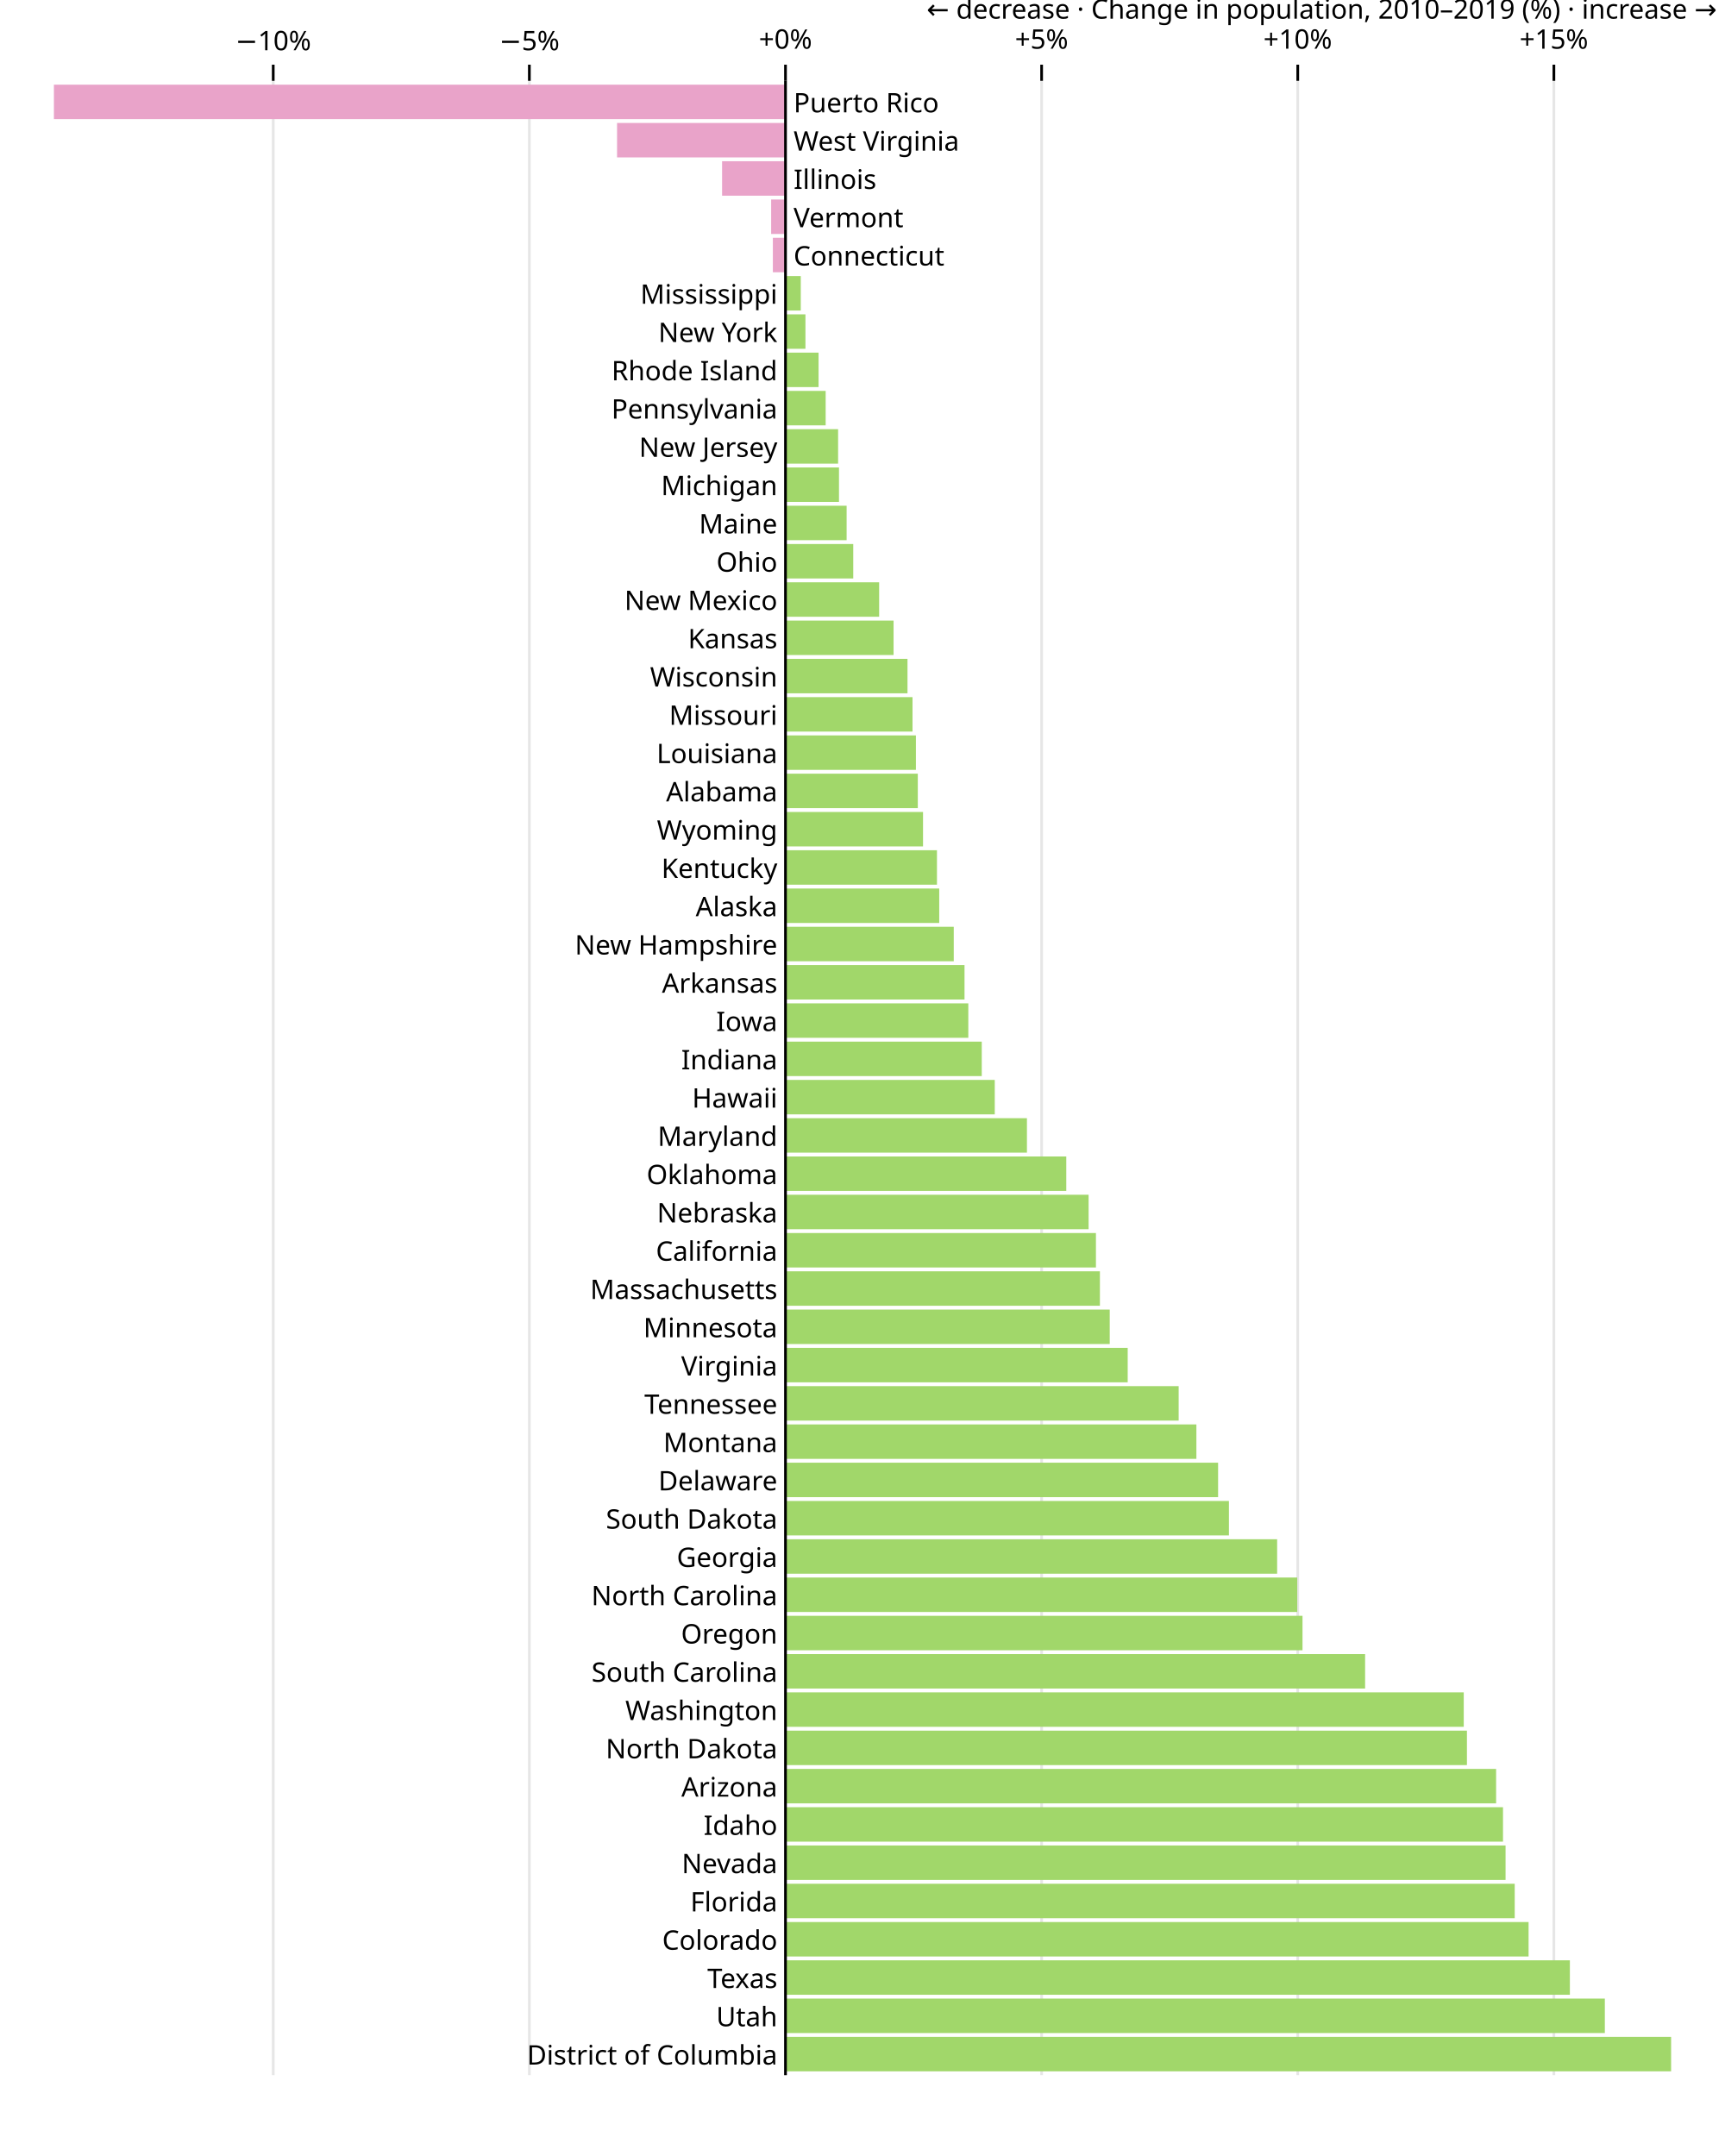
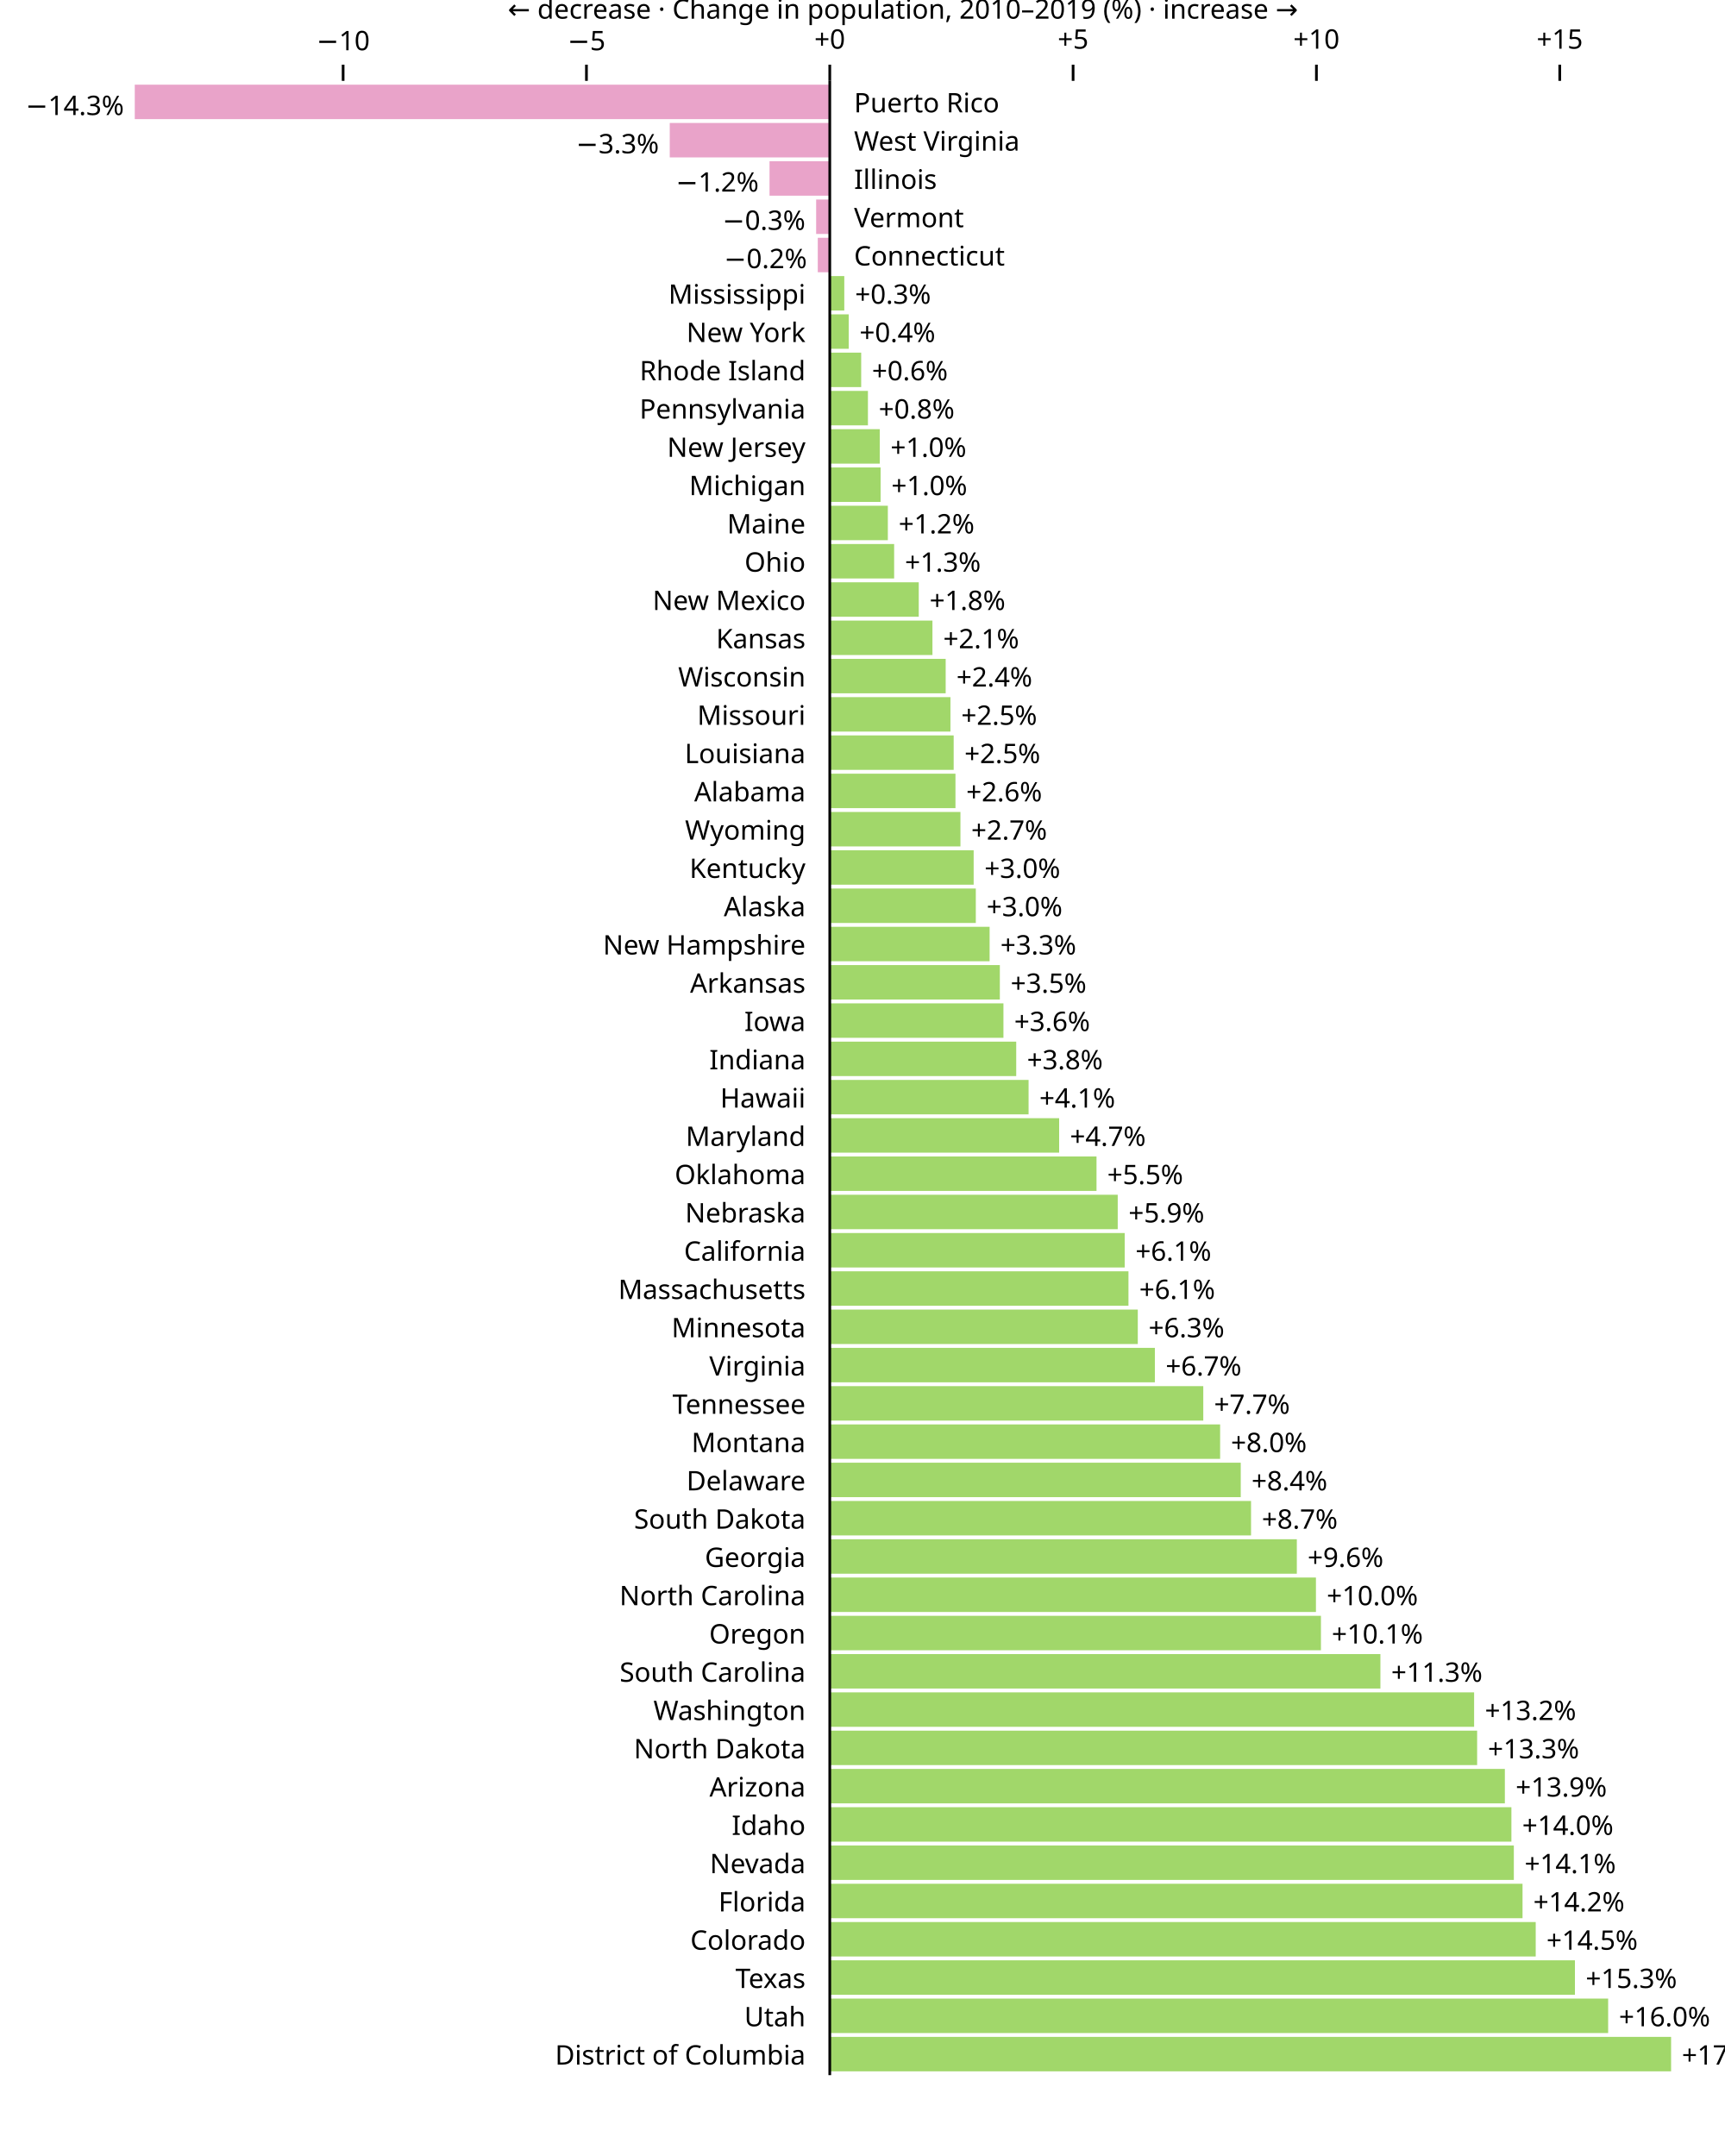
<svg xmlns="http://www.w3.org/2000/svg" width="640" height="800" viewBox="0 0 640 800">
-   <line x1="101.371" y1="30" x2="101.371" y2="770" stroke="currentColor" stroke-opacity="0.1" stroke-width="1" />
-   <line x1="196.4" y1="30" x2="196.4" y2="770" stroke="currentColor" stroke-opacity="0.1" stroke-width="1" />
-   <line x1="291.429" y1="30" x2="291.429" y2="770" stroke="currentColor" stroke-opacity="0.1" stroke-width="1" />
-   <line x1="386.457" y1="30" x2="386.457" y2="770" stroke="currentColor" stroke-opacity="0.1" stroke-width="1" />
-   <line x1="481.486" y1="30" x2="481.486" y2="770" stroke="currentColor" stroke-opacity="0.1" stroke-width="1" />
-   <line x1="576.514" y1="30" x2="576.514" y2="770" stroke="currentColor" stroke-opacity="0.1" stroke-width="1" />
-   <line x1="101.371" y1="30" x2="101.371" y2="24" stroke="currentColor" stroke-width="1" />
-   <line x1="196.4" y1="30" x2="196.4" y2="24" stroke="currentColor" stroke-width="1" />
-   <line x1="291.429" y1="30" x2="291.429" y2="24" stroke="currentColor" stroke-width="1" />
-   <line x1="386.457" y1="30" x2="386.457" y2="24" stroke="currentColor" stroke-width="1" />
-   <line x1="481.486" y1="30" x2="481.486" y2="24" stroke="currentColor" stroke-width="1" />
-   <line x1="576.514" y1="30" x2="576.514" y2="24" stroke="currentColor" stroke-width="1" />
-   <text x="101.371" y="21" font-family="system-ui, sans-serif" font-size="10" text-anchor="middle" dominant-baseline="text-after-edge" fill="currentColor">−10%</text>
-   <text x="196.4" y="21" font-family="system-ui, sans-serif" font-size="10" text-anchor="middle" dominant-baseline="text-after-edge" fill="currentColor">−5%</text>
-   <text x="291.429" y="21" font-family="system-ui, sans-serif" font-size="10" text-anchor="middle" dominant-baseline="text-after-edge" fill="currentColor">+0%</text>
-   <text x="386.457" y="21" font-family="system-ui, sans-serif" font-size="10" text-anchor="middle" dominant-baseline="text-after-edge" fill="currentColor">+5%</text>
-   <text x="481.486" y="21" font-family="system-ui, sans-serif" font-size="10" text-anchor="middle" dominant-baseline="text-after-edge" fill="currentColor">+10%</text>
-   <text x="576.514" y="21" font-family="system-ui, sans-serif" font-size="10" text-anchor="middle" dominant-baseline="text-after-edge" fill="currentColor">+15%</text>
-   <text x="637" y="0" font-family="system-ui, sans-serif" font-size="10" text-anchor="end" dominant-baseline="text-before-edge" fill="currentColor">← decrease · Change in population, 2010–2019 (%) · increase →</text>
-   <rect x="291.429" y="457.524" width="115.179" height="12.783" fill="#a1d76a" />
-   <rect x="291.429" y="727.39" width="291.018" height="12.783" fill="#a1d76a" />
-   <rect x="291.429" y="698.983" width="270.553" height="12.783" fill="#a1d76a" />
-   <rect x="291.429" y="116.641" width="7.401" height="12.783" fill="#a1d76a" />
-   <rect x="291.429" y="145.048" width="14.904" height="12.783" fill="#a1d76a" />
-   <rect x="267.904" y="59.827" width="23.524" height="12.783" fill="#e9a3c9" />
-   <rect x="291.429" y="201.862" width="25.139" height="12.783" fill="#a1d76a" />
-   <rect x="291.429" y="571.152" width="182.407" height="12.783" fill="#a1d76a" />
-   <rect x="291.429" y="585.355" width="189.868" height="12.783" fill="#a1d76a" />
-   <rect x="291.429" y="173.455" width="19.848" height="12.783" fill="#a1d76a" />
-   <rect x="291.429" y="159.251" width="19.52" height="12.783" fill="#a1d76a" />
-   <rect x="291.429" y="500.134" width="126.965" height="12.783" fill="#a1d76a" />
-   <rect x="291.429" y="627.965" width="251.643" height="12.783" fill="#a1d76a" />
-   <rect x="291.429" y="656.372" width="263.647" height="12.783" fill="#a1d76a" />
-   <rect x="291.429" y="471.727" width="116.652" height="12.783" fill="#a1d76a" />
-   <rect x="291.429" y="514.338" width="145.871" height="12.783" fill="#a1d76a" />
-   <rect x="291.429" y="386.507" width="72.818" height="12.783" fill="#a1d76a" />
-   <rect x="291.429" y="258.676" width="47.126" height="12.783" fill="#a1d76a" />
-   <rect x="291.429" y="414.914" width="89.581" height="12.783" fill="#a1d76a" />
-   <rect x="291.429" y="244.472" width="45.266" height="12.783" fill="#a1d76a" />
-   <rect x="291.429" y="713.186" width="275.699" height="12.783" fill="#a1d76a" />
-   <rect x="291.429" y="485.931" width="120.295" height="12.783" fill="#a1d76a" />
-   <rect x="291.429" y="613.762" width="215.046" height="12.783" fill="#a1d76a" />
-   <rect x="291.429" y="287.083" width="49.087" height="12.783" fill="#a1d76a" />
-   <rect x="291.429" y="272.879" width="48.39" height="12.783" fill="#a1d76a" />
-   <rect x="291.429" y="315.489" width="56.196" height="12.783" fill="#a1d76a" />
-   <rect x="291.429" y="599.559" width="191.821" height="12.783" fill="#a1d76a" />
-   <rect x="291.429" y="429.117" width="104.175" height="12.783" fill="#a1d76a" />
-   <rect x="286.744" y="88.234" width="4.685" height="12.783" fill="#e9a3c9" />
-   <rect x="291.429" y="741.593" width="303.99" height="12.783" fill="#a1d76a" />
-   <rect x="20" y="31.42" width="271.429" height="12.783" fill="#e9a3c9" />
-   <rect x="291.429" y="372.303" width="67.826" height="12.783" fill="#a1d76a" />
-   <rect x="291.429" y="684.779" width="267.155" height="12.783" fill="#a1d76a" />
-   <rect x="291.429" y="358.1" width="66.422" height="12.783" fill="#a1d76a" />
-   <rect x="291.429" y="102.438" width="5.67" height="12.783" fill="#a1d76a" />
-   <rect x="291.429" y="230.269" width="40.099" height="12.783" fill="#a1d76a" />
-   <rect x="291.429" y="216.065" width="34.75" height="12.783" fill="#a1d76a" />
-   <rect x="291.429" y="443.321" width="112.459" height="12.783" fill="#a1d76a" />
-   <rect x="228.935" y="45.624" width="62.493" height="12.783" fill="#e9a3c9" />
-   <rect x="291.429" y="670.576" width="266.206" height="12.783" fill="#a1d76a" />
-   <rect x="291.429" y="400.71" width="77.642" height="12.783" fill="#a1d76a" />
-   <rect x="291.429" y="343.896" width="62.427" height="12.783" fill="#a1d76a" />
-   <rect x="291.429" y="187.658" width="22.679" height="12.783" fill="#a1d76a" />
-   <rect x="291.429" y="528.541" width="152.449" height="12.783" fill="#a1d76a" />
-   <rect x="291.429" y="130.845" width="12.268" height="12.783" fill="#a1d76a" />
-   <rect x="291.429" y="542.745" width="160.502" height="12.783" fill="#a1d76a" />
-   <rect x="291.429" y="556.948" width="164.522" height="12.783" fill="#a1d76a" />
-   <rect x="291.429" y="642.169" width="252.823" height="12.783" fill="#a1d76a" />
-   <rect x="291.429" y="329.693" width="57.036" height="12.783" fill="#a1d76a" />
-   <rect x="291.429" y="755.797" width="328.571" height="12.783" fill="#a1d76a" />
-   <rect x="286.107" y="74.031" width="5.321" height="12.783" fill="#e9a3c9" />
-   <rect x="291.429" y="301.286" width="51.029" height="12.783" fill="#a1d76a" />
-   <text x="288.429" y="463.916" font-family="system-ui, sans-serif" font-size="10" text-anchor="end" dominant-baseline="central" fill="currentColor">California</text>
-   <text x="288.429" y="733.781" font-family="system-ui, sans-serif" font-size="10" text-anchor="end" dominant-baseline="central" fill="currentColor">Texas</text>
-   <text x="288.429" y="705.374" font-family="system-ui, sans-serif" font-size="10" text-anchor="end" dominant-baseline="central" fill="currentColor">Florida</text>
-   <text x="288.429" y="123.033" font-family="system-ui, sans-serif" font-size="10" text-anchor="end" dominant-baseline="central" fill="currentColor">New York</text>
-   <text x="288.429" y="151.44" font-family="system-ui, sans-serif" font-size="10" text-anchor="end" dominant-baseline="central" fill="currentColor">Pennsylvania</text>
-   <text x="294.429" y="66.219" font-family="system-ui, sans-serif" font-size="10" text-anchor="start" dominant-baseline="central" fill="currentColor">Illinois</text>
-   <text x="288.429" y="208.253" font-family="system-ui, sans-serif" font-size="10" text-anchor="end" dominant-baseline="central" fill="currentColor">Ohio</text>
-   <text x="288.429" y="577.543" font-family="system-ui, sans-serif" font-size="10" text-anchor="end" dominant-baseline="central" fill="currentColor">Georgia</text>
-   <text x="288.429" y="591.747" font-family="system-ui, sans-serif" font-size="10" text-anchor="end" dominant-baseline="central" fill="currentColor">North Carolina</text>
-   <text x="288.429" y="179.846" font-family="system-ui, sans-serif" font-size="10" text-anchor="end" dominant-baseline="central" fill="currentColor">Michigan</text>
-   <text x="288.429" y="165.643" font-family="system-ui, sans-serif" font-size="10" text-anchor="end" dominant-baseline="central" fill="currentColor">New Jersey</text>
-   <text x="288.429" y="506.526" font-family="system-ui, sans-serif" font-size="10" text-anchor="end" dominant-baseline="central" fill="currentColor">Virginia</text>
-   <text x="288.429" y="634.357" font-family="system-ui, sans-serif" font-size="10" text-anchor="end" dominant-baseline="central" fill="currentColor">Washington</text>
-   <text x="288.429" y="662.764" font-family="system-ui, sans-serif" font-size="10" text-anchor="end" dominant-baseline="central" fill="currentColor">Arizona</text>
-   <text x="288.429" y="478.119" font-family="system-ui, sans-serif" font-size="10" text-anchor="end" dominant-baseline="central" fill="currentColor">Massachusetts</text>
-   <text x="288.429" y="520.729" font-family="system-ui, sans-serif" font-size="10" text-anchor="end" dominant-baseline="central" fill="currentColor">Tennessee</text>
-   <text x="288.429" y="392.898" font-family="system-ui, sans-serif" font-size="10" text-anchor="end" dominant-baseline="central" fill="currentColor">Indiana</text>
-   <text x="288.429" y="265.067" font-family="system-ui, sans-serif" font-size="10" text-anchor="end" dominant-baseline="central" fill="currentColor">Missouri</text>
-   <text x="288.429" y="421.305" font-family="system-ui, sans-serif" font-size="10" text-anchor="end" dominant-baseline="central" fill="currentColor">Maryland</text>
-   <text x="288.429" y="250.864" font-family="system-ui, sans-serif" font-size="10" text-anchor="end" dominant-baseline="central" fill="currentColor">Wisconsin</text>
-   <text x="288.429" y="719.578" font-family="system-ui, sans-serif" font-size="10" text-anchor="end" dominant-baseline="central" fill="currentColor">Colorado</text>
-   <text x="288.429" y="492.322" font-family="system-ui, sans-serif" font-size="10" text-anchor="end" dominant-baseline="central" fill="currentColor">Minnesota</text>
-   <text x="288.429" y="620.154" font-family="system-ui, sans-serif" font-size="10" text-anchor="end" dominant-baseline="central" fill="currentColor">South Carolina</text>
-   <text x="288.429" y="293.474" font-family="system-ui, sans-serif" font-size="10" text-anchor="end" dominant-baseline="central" fill="currentColor">Alabama</text>
-   <text x="288.429" y="279.271" font-family="system-ui, sans-serif" font-size="10" text-anchor="end" dominant-baseline="central" fill="currentColor">Louisiana</text>
-   <text x="288.429" y="321.881" font-family="system-ui, sans-serif" font-size="10" text-anchor="end" dominant-baseline="central" fill="currentColor">Kentucky</text>
-   <text x="288.429" y="605.95" font-family="system-ui, sans-serif" font-size="10" text-anchor="end" dominant-baseline="central" fill="currentColor">Oregon</text>
-   <text x="288.429" y="435.509" font-family="system-ui, sans-serif" font-size="10" text-anchor="end" dominant-baseline="central" fill="currentColor">Oklahoma</text>
-   <text x="294.429" y="94.626" font-family="system-ui, sans-serif" font-size="10" text-anchor="start" dominant-baseline="central" fill="currentColor">Connecticut</text>
-   <text x="288.429" y="747.985" font-family="system-ui, sans-serif" font-size="10" text-anchor="end" dominant-baseline="central" fill="currentColor">Utah</text>
-   <text x="294.429" y="37.812" font-family="system-ui, sans-serif" font-size="10" text-anchor="start" dominant-baseline="central" fill="currentColor">Puerto Rico</text>
-   <text x="288.429" y="378.695" font-family="system-ui, sans-serif" font-size="10" text-anchor="end" dominant-baseline="central" fill="currentColor">Iowa</text>
-   <text x="288.429" y="691.171" font-family="system-ui, sans-serif" font-size="10" text-anchor="end" dominant-baseline="central" fill="currentColor">Nevada</text>
-   <text x="288.429" y="364.491" font-family="system-ui, sans-serif" font-size="10" text-anchor="end" dominant-baseline="central" fill="currentColor">Arkansas</text>
-   <text x="288.429" y="108.829" font-family="system-ui, sans-serif" font-size="10" text-anchor="end" dominant-baseline="central" fill="currentColor">Mississippi</text>
-   <text x="288.429" y="236.66" font-family="system-ui, sans-serif" font-size="10" text-anchor="end" dominant-baseline="central" fill="currentColor">Kansas</text>
-   <text x="288.429" y="222.457" font-family="system-ui, sans-serif" font-size="10" text-anchor="end" dominant-baseline="central" fill="currentColor">New Mexico</text>
-   <text x="288.429" y="449.712" font-family="system-ui, sans-serif" font-size="10" text-anchor="end" dominant-baseline="central" fill="currentColor">Nebraska</text>
-   <text x="294.429" y="52.015" font-family="system-ui, sans-serif" font-size="10" text-anchor="start" dominant-baseline="central" fill="currentColor">West Virginia</text>
-   <text x="288.429" y="676.967" font-family="system-ui, sans-serif" font-size="10" text-anchor="end" dominant-baseline="central" fill="currentColor">Idaho</text>
-   <text x="288.429" y="407.102" font-family="system-ui, sans-serif" font-size="10" text-anchor="end" dominant-baseline="central" fill="currentColor">Hawaii</text>
-   <text x="288.429" y="350.288" font-family="system-ui, sans-serif" font-size="10" text-anchor="end" dominant-baseline="central" fill="currentColor">New Hampshire</text>
-   <text x="288.429" y="194.05" font-family="system-ui, sans-serif" font-size="10" text-anchor="end" dominant-baseline="central" fill="currentColor">Maine</text>
-   <text x="288.429" y="534.933" font-family="system-ui, sans-serif" font-size="10" text-anchor="end" dominant-baseline="central" fill="currentColor">Montana</text>
-   <text x="288.429" y="137.236" font-family="system-ui, sans-serif" font-size="10" text-anchor="end" dominant-baseline="central" fill="currentColor">Rhode Island</text>
-   <text x="288.429" y="549.136" font-family="system-ui, sans-serif" font-size="10" text-anchor="end" dominant-baseline="central" fill="currentColor">Delaware</text>
-   <text x="288.429" y="563.34" font-family="system-ui, sans-serif" font-size="10" text-anchor="end" dominant-baseline="central" fill="currentColor">South Dakota</text>
-   <text x="288.429" y="648.56" font-family="system-ui, sans-serif" font-size="10" text-anchor="end" dominant-baseline="central" fill="currentColor">North Dakota</text>
-   <text x="288.429" y="336.084" font-family="system-ui, sans-serif" font-size="10" text-anchor="end" dominant-baseline="central" fill="currentColor">Alaska</text>
-   <text x="288.429" y="762.188" font-family="system-ui, sans-serif" font-size="10" text-anchor="end" dominant-baseline="central" fill="currentColor">District of Columbia</text>
-   <text x="294.429" y="80.422" font-family="system-ui, sans-serif" font-size="10" text-anchor="start" dominant-baseline="central" fill="currentColor">Vermont</text>
-   <text x="288.429" y="307.678" font-family="system-ui, sans-serif" font-size="10" text-anchor="end" dominant-baseline="central" fill="currentColor">Wyoming</text>
-   <line x1="291.429" y1="30" x2="291.429" y2="770" stroke="#000" stroke-width="1" />
+   <line x1="127.303" y1="30" x2="127.303" y2="24" stroke="currentColor" stroke-width="1" />
+   <line x1="217.58" y1="30" x2="217.58" y2="24" stroke="currentColor" stroke-width="1" />
+   <line x1="307.857" y1="30" x2="307.857" y2="24" stroke="currentColor" stroke-width="1" />
+   <line x1="398.134" y1="30" x2="398.134" y2="24" stroke="currentColor" stroke-width="1" />
+   <line x1="488.412" y1="30" x2="488.412" y2="24" stroke="currentColor" stroke-width="1" />
+   <line x1="578.689" y1="30" x2="578.689" y2="24" stroke="currentColor" stroke-width="1" />
+   <text x="127.303" y="21" font-family="system-ui, sans-serif" font-size="10" text-anchor="middle" dominant-baseline="text-after-edge" fill="currentColor">−10</text>
+   <text x="217.58" y="21" font-family="system-ui, sans-serif" font-size="10" text-anchor="middle" dominant-baseline="text-after-edge" fill="currentColor">−5</text>
+   <text x="307.857" y="21" font-family="system-ui, sans-serif" font-size="10" text-anchor="middle" dominant-baseline="text-after-edge" fill="currentColor">+0</text>
+   <text x="398.134" y="21" font-family="system-ui, sans-serif" font-size="10" text-anchor="middle" dominant-baseline="text-after-edge" fill="currentColor">+5</text>
+   <text x="488.412" y="21" font-family="system-ui, sans-serif" font-size="10" text-anchor="middle" dominant-baseline="text-after-edge" fill="currentColor">+10</text>
+   <text x="578.689" y="21" font-family="system-ui, sans-serif" font-size="10" text-anchor="middle" dominant-baseline="text-after-edge" fill="currentColor">+15</text>
+   <text x="335" y="0" font-family="system-ui, sans-serif" font-size="10" text-anchor="middle" dominant-baseline="text-before-edge" fill="currentColor">← decrease · Change in population, 2010–2019 (%) · increase →</text>
+   <rect x="307.857" y="457.524" width="109.42" height="12.783" fill="#a1d76a" />
+   <rect x="307.857" y="727.39" width="276.467" height="12.783" fill="#a1d76a" />
+   <rect x="307.857" y="698.983" width="257.025" height="12.783" fill="#a1d76a" />
+   <rect x="307.857" y="116.641" width="7.031" height="12.783" fill="#a1d76a" />
+   <rect x="307.857" y="145.048" width="14.159" height="12.783" fill="#a1d76a" />
+   <rect x="285.509" y="59.827" width="22.348" height="12.783" fill="#e9a3c9" />
+   <rect x="307.857" y="201.862" width="23.882" height="12.783" fill="#a1d76a" />
+   <rect x="307.857" y="571.152" width="173.287" height="12.783" fill="#a1d76a" />
+   <rect x="307.857" y="585.355" width="180.375" height="12.783" fill="#a1d76a" />
+   <rect x="307.857" y="173.455" width="18.856" height="12.783" fill="#a1d76a" />
+   <rect x="307.857" y="159.251" width="18.544" height="12.783" fill="#a1d76a" />
+   <rect x="307.857" y="500.134" width="120.616" height="12.783" fill="#a1d76a" />
+   <rect x="307.857" y="627.965" width="239.06" height="12.783" fill="#a1d76a" />
+   <rect x="307.857" y="656.372" width="250.465" height="12.783" fill="#a1d76a" />
+   <rect x="307.857" y="471.727" width="110.819" height="12.783" fill="#a1d76a" />
+   <rect x="307.857" y="514.338" width="138.577" height="12.783" fill="#a1d76a" />
+   <rect x="307.857" y="386.507" width="69.177" height="12.783" fill="#a1d76a" />
+   <rect x="307.857" y="258.676" width="44.77" height="12.783" fill="#a1d76a" />
+   <rect x="307.857" y="414.914" width="85.102" height="12.783" fill="#a1d76a" />
+   <rect x="307.857" y="244.472" width="43.003" height="12.783" fill="#a1d76a" />
+   <rect x="307.857" y="713.186" width="261.914" height="12.783" fill="#a1d76a" />
+   <rect x="307.857" y="485.931" width="114.28" height="12.783" fill="#a1d76a" />
+   <rect x="307.857" y="613.762" width="204.293" height="12.783" fill="#a1d76a" />
+   <rect x="307.857" y="287.083" width="46.633" height="12.783" fill="#a1d76a" />
+   <rect x="307.857" y="272.879" width="45.97" height="12.783" fill="#a1d76a" />
+   <rect x="307.857" y="315.489" width="53.386" height="12.783" fill="#a1d76a" />
+   <rect x="307.857" y="599.559" width="182.23" height="12.783" fill="#a1d76a" />
+   <rect x="307.857" y="429.117" width="98.966" height="12.783" fill="#a1d76a" />
+   <rect x="303.407" y="88.234" width="4.451" height="12.783" fill="#e9a3c9" />
+   <rect x="307.857" y="741.593" width="288.79" height="12.783" fill="#a1d76a" />
+   <rect x="50" y="31.42" width="257.857" height="12.783" fill="#e9a3c9" />
+   <rect x="307.857" y="372.303" width="64.434" height="12.783" fill="#a1d76a" />
+   <rect x="307.857" y="684.779" width="253.798" height="12.783" fill="#a1d76a" />
+   <rect x="307.857" y="358.1" width="63.101" height="12.783" fill="#a1d76a" />
+   <rect x="307.857" y="102.438" width="5.386" height="12.783" fill="#a1d76a" />
+   <rect x="307.857" y="230.269" width="38.094" height="12.783" fill="#a1d76a" />
+   <rect x="307.857" y="216.065" width="33.013" height="12.783" fill="#a1d76a" />
+   <rect x="307.857" y="443.321" width="106.836" height="12.783" fill="#a1d76a" />
+   <rect x="248.488" y="45.624" width="59.369" height="12.783" fill="#e9a3c9" />
+   <rect x="307.857" y="670.576" width="252.895" height="12.783" fill="#a1d76a" />
+   <rect x="307.857" y="400.71" width="73.76" height="12.783" fill="#a1d76a" />
+   <rect x="307.857" y="343.896" width="59.305" height="12.783" fill="#a1d76a" />
+   <rect x="307.857" y="187.658" width="21.545" height="12.783" fill="#a1d76a" />
+   <rect x="307.857" y="528.541" width="144.826" height="12.783" fill="#a1d76a" />
+   <rect x="307.857" y="130.845" width="11.654" height="12.783" fill="#a1d76a" />
+   <rect x="307.857" y="542.745" width="152.477" height="12.783" fill="#a1d76a" />
+   <rect x="307.857" y="556.948" width="156.296" height="12.783" fill="#a1d76a" />
+   <rect x="307.857" y="642.169" width="240.181" height="12.783" fill="#a1d76a" />
+   <rect x="307.857" y="329.693" width="54.184" height="12.783" fill="#a1d76a" />
+   <rect x="307.857" y="755.797" width="312.143" height="12.783" fill="#a1d76a" />
+   <rect x="302.802" y="74.031" width="5.055" height="12.783" fill="#e9a3c9" />
+   <rect x="307.857" y="301.286" width="48.478" height="12.783" fill="#a1d76a" />
+   <text x="298.857" y="463.916" font-family="system-ui, sans-serif" font-size="10" text-anchor="end" dominant-baseline="central" fill="currentColor">California</text>
+   <text x="298.857" y="733.781" font-family="system-ui, sans-serif" font-size="10" text-anchor="end" dominant-baseline="central" fill="currentColor">Texas</text>
+   <text x="298.857" y="705.374" font-family="system-ui, sans-serif" font-size="10" text-anchor="end" dominant-baseline="central" fill="currentColor">Florida</text>
+   <text x="298.857" y="123.033" font-family="system-ui, sans-serif" font-size="10" text-anchor="end" dominant-baseline="central" fill="currentColor">New York</text>
+   <text x="298.857" y="151.44" font-family="system-ui, sans-serif" font-size="10" text-anchor="end" dominant-baseline="central" fill="currentColor">Pennsylvania</text>
+   <text x="316.857" y="66.219" font-family="system-ui, sans-serif" font-size="10" text-anchor="start" dominant-baseline="central" fill="currentColor">Illinois</text>
+   <text x="298.857" y="208.253" font-family="system-ui, sans-serif" font-size="10" text-anchor="end" dominant-baseline="central" fill="currentColor">Ohio</text>
+   <text x="298.857" y="577.543" font-family="system-ui, sans-serif" font-size="10" text-anchor="end" dominant-baseline="central" fill="currentColor">Georgia</text>
+   <text x="298.857" y="591.747" font-family="system-ui, sans-serif" font-size="10" text-anchor="end" dominant-baseline="central" fill="currentColor">North Carolina</text>
+   <text x="298.857" y="179.846" font-family="system-ui, sans-serif" font-size="10" text-anchor="end" dominant-baseline="central" fill="currentColor">Michigan</text>
+   <text x="298.857" y="165.643" font-family="system-ui, sans-serif" font-size="10" text-anchor="end" dominant-baseline="central" fill="currentColor">New Jersey</text>
+   <text x="298.857" y="506.526" font-family="system-ui, sans-serif" font-size="10" text-anchor="end" dominant-baseline="central" fill="currentColor">Virginia</text>
+   <text x="298.857" y="634.357" font-family="system-ui, sans-serif" font-size="10" text-anchor="end" dominant-baseline="central" fill="currentColor">Washington</text>
+   <text x="298.857" y="662.764" font-family="system-ui, sans-serif" font-size="10" text-anchor="end" dominant-baseline="central" fill="currentColor">Arizona</text>
+   <text x="298.857" y="478.119" font-family="system-ui, sans-serif" font-size="10" text-anchor="end" dominant-baseline="central" fill="currentColor">Massachusetts</text>
+   <text x="298.857" y="520.729" font-family="system-ui, sans-serif" font-size="10" text-anchor="end" dominant-baseline="central" fill="currentColor">Tennessee</text>
+   <text x="298.857" y="392.898" font-family="system-ui, sans-serif" font-size="10" text-anchor="end" dominant-baseline="central" fill="currentColor">Indiana</text>
+   <text x="298.857" y="265.067" font-family="system-ui, sans-serif" font-size="10" text-anchor="end" dominant-baseline="central" fill="currentColor">Missouri</text>
+   <text x="298.857" y="421.305" font-family="system-ui, sans-serif" font-size="10" text-anchor="end" dominant-baseline="central" fill="currentColor">Maryland</text>
+   <text x="298.857" y="250.864" font-family="system-ui, sans-serif" font-size="10" text-anchor="end" dominant-baseline="central" fill="currentColor">Wisconsin</text>
+   <text x="298.857" y="719.578" font-family="system-ui, sans-serif" font-size="10" text-anchor="end" dominant-baseline="central" fill="currentColor">Colorado</text>
+   <text x="298.857" y="492.322" font-family="system-ui, sans-serif" font-size="10" text-anchor="end" dominant-baseline="central" fill="currentColor">Minnesota</text>
+   <text x="298.857" y="620.154" font-family="system-ui, sans-serif" font-size="10" text-anchor="end" dominant-baseline="central" fill="currentColor">South Carolina</text>
+   <text x="298.857" y="293.474" font-family="system-ui, sans-serif" font-size="10" text-anchor="end" dominant-baseline="central" fill="currentColor">Alabama</text>
+   <text x="298.857" y="279.271" font-family="system-ui, sans-serif" font-size="10" text-anchor="end" dominant-baseline="central" fill="currentColor">Louisiana</text>
+   <text x="298.857" y="321.881" font-family="system-ui, sans-serif" font-size="10" text-anchor="end" dominant-baseline="central" fill="currentColor">Kentucky</text>
+   <text x="298.857" y="605.95" font-family="system-ui, sans-serif" font-size="10" text-anchor="end" dominant-baseline="central" fill="currentColor">Oregon</text>
+   <text x="298.857" y="435.509" font-family="system-ui, sans-serif" font-size="10" text-anchor="end" dominant-baseline="central" fill="currentColor">Oklahoma</text>
+   <text x="316.857" y="94.626" font-family="system-ui, sans-serif" font-size="10" text-anchor="start" dominant-baseline="central" fill="currentColor">Connecticut</text>
+   <text x="298.857" y="747.985" font-family="system-ui, sans-serif" font-size="10" text-anchor="end" dominant-baseline="central" fill="currentColor">Utah</text>
+   <text x="316.857" y="37.812" font-family="system-ui, sans-serif" font-size="10" text-anchor="start" dominant-baseline="central" fill="currentColor">Puerto Rico</text>
+   <text x="298.857" y="378.695" font-family="system-ui, sans-serif" font-size="10" text-anchor="end" dominant-baseline="central" fill="currentColor">Iowa</text>
+   <text x="298.857" y="691.171" font-family="system-ui, sans-serif" font-size="10" text-anchor="end" dominant-baseline="central" fill="currentColor">Nevada</text>
+   <text x="298.857" y="364.491" font-family="system-ui, sans-serif" font-size="10" text-anchor="end" dominant-baseline="central" fill="currentColor">Arkansas</text>
+   <text x="298.857" y="108.829" font-family="system-ui, sans-serif" font-size="10" text-anchor="end" dominant-baseline="central" fill="currentColor">Mississippi</text>
+   <text x="298.857" y="236.66" font-family="system-ui, sans-serif" font-size="10" text-anchor="end" dominant-baseline="central" fill="currentColor">Kansas</text>
+   <text x="298.857" y="222.457" font-family="system-ui, sans-serif" font-size="10" text-anchor="end" dominant-baseline="central" fill="currentColor">New Mexico</text>
+   <text x="298.857" y="449.712" font-family="system-ui, sans-serif" font-size="10" text-anchor="end" dominant-baseline="central" fill="currentColor">Nebraska</text>
+   <text x="316.857" y="52.015" font-family="system-ui, sans-serif" font-size="10" text-anchor="start" dominant-baseline="central" fill="currentColor">West Virginia</text>
+   <text x="298.857" y="676.967" font-family="system-ui, sans-serif" font-size="10" text-anchor="end" dominant-baseline="central" fill="currentColor">Idaho</text>
+   <text x="298.857" y="407.102" font-family="system-ui, sans-serif" font-size="10" text-anchor="end" dominant-baseline="central" fill="currentColor">Hawaii</text>
+   <text x="298.857" y="350.288" font-family="system-ui, sans-serif" font-size="10" text-anchor="end" dominant-baseline="central" fill="currentColor">New Hampshire</text>
+   <text x="298.857" y="194.05" font-family="system-ui, sans-serif" font-size="10" text-anchor="end" dominant-baseline="central" fill="currentColor">Maine</text>
+   <text x="298.857" y="534.933" font-family="system-ui, sans-serif" font-size="10" text-anchor="end" dominant-baseline="central" fill="currentColor">Montana</text>
+   <text x="298.857" y="137.236" font-family="system-ui, sans-serif" font-size="10" text-anchor="end" dominant-baseline="central" fill="currentColor">Rhode Island</text>
+   <text x="298.857" y="549.136" font-family="system-ui, sans-serif" font-size="10" text-anchor="end" dominant-baseline="central" fill="currentColor">Delaware</text>
+   <text x="298.857" y="563.34" font-family="system-ui, sans-serif" font-size="10" text-anchor="end" dominant-baseline="central" fill="currentColor">South Dakota</text>
+   <text x="298.857" y="648.56" font-family="system-ui, sans-serif" font-size="10" text-anchor="end" dominant-baseline="central" fill="currentColor">North Dakota</text>
+   <text x="298.857" y="336.084" font-family="system-ui, sans-serif" font-size="10" text-anchor="end" dominant-baseline="central" fill="currentColor">Alaska</text>
+   <text x="298.857" y="762.188" font-family="system-ui, sans-serif" font-size="10" text-anchor="end" dominant-baseline="central" fill="currentColor">District of Columbia</text>
+   <text x="316.857" y="80.422" font-family="system-ui, sans-serif" font-size="10" text-anchor="start" dominant-baseline="central" fill="currentColor">Vermont</text>
+   <text x="298.857" y="307.678" font-family="system-ui, sans-serif" font-size="10" text-anchor="end" dominant-baseline="central" fill="currentColor">Wyoming</text>
+   <text x="421.277" y="463.916" font-family="system-ui, sans-serif" font-size="10" text-anchor="start" dominant-baseline="central" fill="currentColor">+6.1%</text>
+   <text x="588.324" y="733.781" font-family="system-ui, sans-serif" font-size="10" text-anchor="start" dominant-baseline="central" fill="currentColor">+15.3%</text>
+   <text x="568.882" y="705.374" font-family="system-ui, sans-serif" font-size="10" text-anchor="start" dominant-baseline="central" fill="currentColor">+14.2%</text>
+   <text x="318.888" y="123.033" font-family="system-ui, sans-serif" font-size="10" text-anchor="start" dominant-baseline="central" fill="currentColor">+0.4%</text>
+   <text x="326.016" y="151.44" font-family="system-ui, sans-serif" font-size="10" text-anchor="start" dominant-baseline="central" fill="currentColor">+0.8%</text>
+   <text x="281.509" y="66.219" font-family="system-ui, sans-serif" font-size="10" text-anchor="end" dominant-baseline="central" fill="currentColor">−1.2%</text>
+   <text x="335.739" y="208.253" font-family="system-ui, sans-serif" font-size="10" text-anchor="start" dominant-baseline="central" fill="currentColor">+1.3%</text>
+   <text x="485.144" y="577.543" font-family="system-ui, sans-serif" font-size="10" text-anchor="start" dominant-baseline="central" fill="currentColor">+9.6%</text>
+   <text x="492.232" y="591.747" font-family="system-ui, sans-serif" font-size="10" text-anchor="start" dominant-baseline="central" fill="currentColor">+10.0%</text>
+   <text x="330.713" y="179.846" font-family="system-ui, sans-serif" font-size="10" text-anchor="start" dominant-baseline="central" fill="currentColor">+1.0%</text>
+   <text x="330.401" y="165.643" font-family="system-ui, sans-serif" font-size="10" text-anchor="start" dominant-baseline="central" fill="currentColor">+1.0%</text>
+   <text x="432.473" y="506.526" font-family="system-ui, sans-serif" font-size="10" text-anchor="start" dominant-baseline="central" fill="currentColor">+6.7%</text>
+   <text x="550.918" y="634.357" font-family="system-ui, sans-serif" font-size="10" text-anchor="start" dominant-baseline="central" fill="currentColor">+13.2%</text>
+   <text x="562.322" y="662.764" font-family="system-ui, sans-serif" font-size="10" text-anchor="start" dominant-baseline="central" fill="currentColor">+13.9%</text>
+   <text x="422.676" y="478.119" font-family="system-ui, sans-serif" font-size="10" text-anchor="start" dominant-baseline="central" fill="currentColor">+6.1%</text>
+   <text x="450.434" y="520.729" font-family="system-ui, sans-serif" font-size="10" text-anchor="start" dominant-baseline="central" fill="currentColor">+7.7%</text>
+   <text x="381.034" y="392.898" font-family="system-ui, sans-serif" font-size="10" text-anchor="start" dominant-baseline="central" fill="currentColor">+3.8%</text>
+   <text x="356.627" y="265.067" font-family="system-ui, sans-serif" font-size="10" text-anchor="start" dominant-baseline="central" fill="currentColor">+2.5%</text>
+   <text x="396.959" y="421.305" font-family="system-ui, sans-serif" font-size="10" text-anchor="start" dominant-baseline="central" fill="currentColor">+4.7%</text>
+   <text x="354.86" y="250.864" font-family="system-ui, sans-serif" font-size="10" text-anchor="start" dominant-baseline="central" fill="currentColor">+2.4%</text>
+   <text x="573.771" y="719.578" font-family="system-ui, sans-serif" font-size="10" text-anchor="start" dominant-baseline="central" fill="currentColor">+14.5%</text>
+   <text x="426.137" y="492.322" font-family="system-ui, sans-serif" font-size="10" text-anchor="start" dominant-baseline="central" fill="currentColor">+6.3%</text>
+   <text x="516.151" y="620.154" font-family="system-ui, sans-serif" font-size="10" text-anchor="start" dominant-baseline="central" fill="currentColor">+11.3%</text>
+   <text x="358.49" y="293.474" font-family="system-ui, sans-serif" font-size="10" text-anchor="start" dominant-baseline="central" fill="currentColor">+2.6%</text>
+   <text x="357.827" y="279.271" font-family="system-ui, sans-serif" font-size="10" text-anchor="start" dominant-baseline="central" fill="currentColor">+2.5%</text>
+   <text x="365.243" y="321.881" font-family="system-ui, sans-serif" font-size="10" text-anchor="start" dominant-baseline="central" fill="currentColor">+3.0%</text>
+   <text x="494.087" y="605.95" font-family="system-ui, sans-serif" font-size="10" text-anchor="start" dominant-baseline="central" fill="currentColor">+10.1%</text>
+   <text x="410.823" y="435.509" font-family="system-ui, sans-serif" font-size="10" text-anchor="start" dominant-baseline="central" fill="currentColor">+5.5%</text>
+   <text x="299.407" y="94.626" font-family="system-ui, sans-serif" font-size="10" text-anchor="end" dominant-baseline="central" fill="currentColor">−0.2%</text>
+   <text x="600.647" y="747.985" font-family="system-ui, sans-serif" font-size="10" text-anchor="start" dominant-baseline="central" fill="currentColor">+16.0%</text>
+   <text x="46" y="37.812" font-family="system-ui, sans-serif" font-size="10" text-anchor="end" dominant-baseline="central" fill="currentColor">−14.3%</text>
+   <text x="376.291" y="378.695" font-family="system-ui, sans-serif" font-size="10" text-anchor="start" dominant-baseline="central" fill="currentColor">+3.6%</text>
+   <text x="565.655" y="691.171" font-family="system-ui, sans-serif" font-size="10" text-anchor="start" dominant-baseline="central" fill="currentColor">+14.1%</text>
+   <text x="374.958" y="364.491" font-family="system-ui, sans-serif" font-size="10" text-anchor="start" dominant-baseline="central" fill="currentColor">+3.5%</text>
+   <text x="317.243" y="108.829" font-family="system-ui, sans-serif" font-size="10" text-anchor="start" dominant-baseline="central" fill="currentColor">+0.3%</text>
+   <text x="349.951" y="236.66" font-family="system-ui, sans-serif" font-size="10" text-anchor="start" dominant-baseline="central" fill="currentColor">+2.1%</text>
+   <text x="344.87" y="222.457" font-family="system-ui, sans-serif" font-size="10" text-anchor="start" dominant-baseline="central" fill="currentColor">+1.8%</text>
+   <text x="418.694" y="449.712" font-family="system-ui, sans-serif" font-size="10" text-anchor="start" dominant-baseline="central" fill="currentColor">+5.9%</text>
+   <text x="244.488" y="52.015" font-family="system-ui, sans-serif" font-size="10" text-anchor="end" dominant-baseline="central" fill="currentColor">−3.3%</text>
+   <text x="564.753" y="676.967" font-family="system-ui, sans-serif" font-size="10" text-anchor="start" dominant-baseline="central" fill="currentColor">+14.0%</text>
+   <text x="385.617" y="407.102" font-family="system-ui, sans-serif" font-size="10" text-anchor="start" dominant-baseline="central" fill="currentColor">+4.1%</text>
+   <text x="371.162" y="350.288" font-family="system-ui, sans-serif" font-size="10" text-anchor="start" dominant-baseline="central" fill="currentColor">+3.3%</text>
+   <text x="333.402" y="194.05" font-family="system-ui, sans-serif" font-size="10" text-anchor="start" dominant-baseline="central" fill="currentColor">+1.2%</text>
+   <text x="456.684" y="534.933" font-family="system-ui, sans-serif" font-size="10" text-anchor="start" dominant-baseline="central" fill="currentColor">+8.0%</text>
+   <text x="323.511" y="137.236" font-family="system-ui, sans-serif" font-size="10" text-anchor="start" dominant-baseline="central" fill="currentColor">+0.6%</text>
+   <text x="464.334" y="549.136" font-family="system-ui, sans-serif" font-size="10" text-anchor="start" dominant-baseline="central" fill="currentColor">+8.4%</text>
+   <text x="468.153" y="563.34" font-family="system-ui, sans-serif" font-size="10" text-anchor="start" dominant-baseline="central" fill="currentColor">+8.7%</text>
+   <text x="552.039" y="648.56" font-family="system-ui, sans-serif" font-size="10" text-anchor="start" dominant-baseline="central" fill="currentColor">+13.3%</text>
+   <text x="366.041" y="336.084" font-family="system-ui, sans-serif" font-size="10" text-anchor="start" dominant-baseline="central" fill="currentColor">+3.0%</text>
+   <text x="624" y="762.188" font-family="system-ui, sans-serif" font-size="10" text-anchor="start" dominant-baseline="central" fill="currentColor">+17.3%</text>
+   <text x="298.802" y="80.422" font-family="system-ui, sans-serif" font-size="10" text-anchor="end" dominant-baseline="central" fill="currentColor">−0.3%</text>
+   <text x="360.335" y="307.678" font-family="system-ui, sans-serif" font-size="10" text-anchor="start" dominant-baseline="central" fill="currentColor">+2.7%</text>
+   <line x1="307.857" y1="30" x2="307.857" y2="770" stroke="#000" stroke-width="1" />
</svg>
